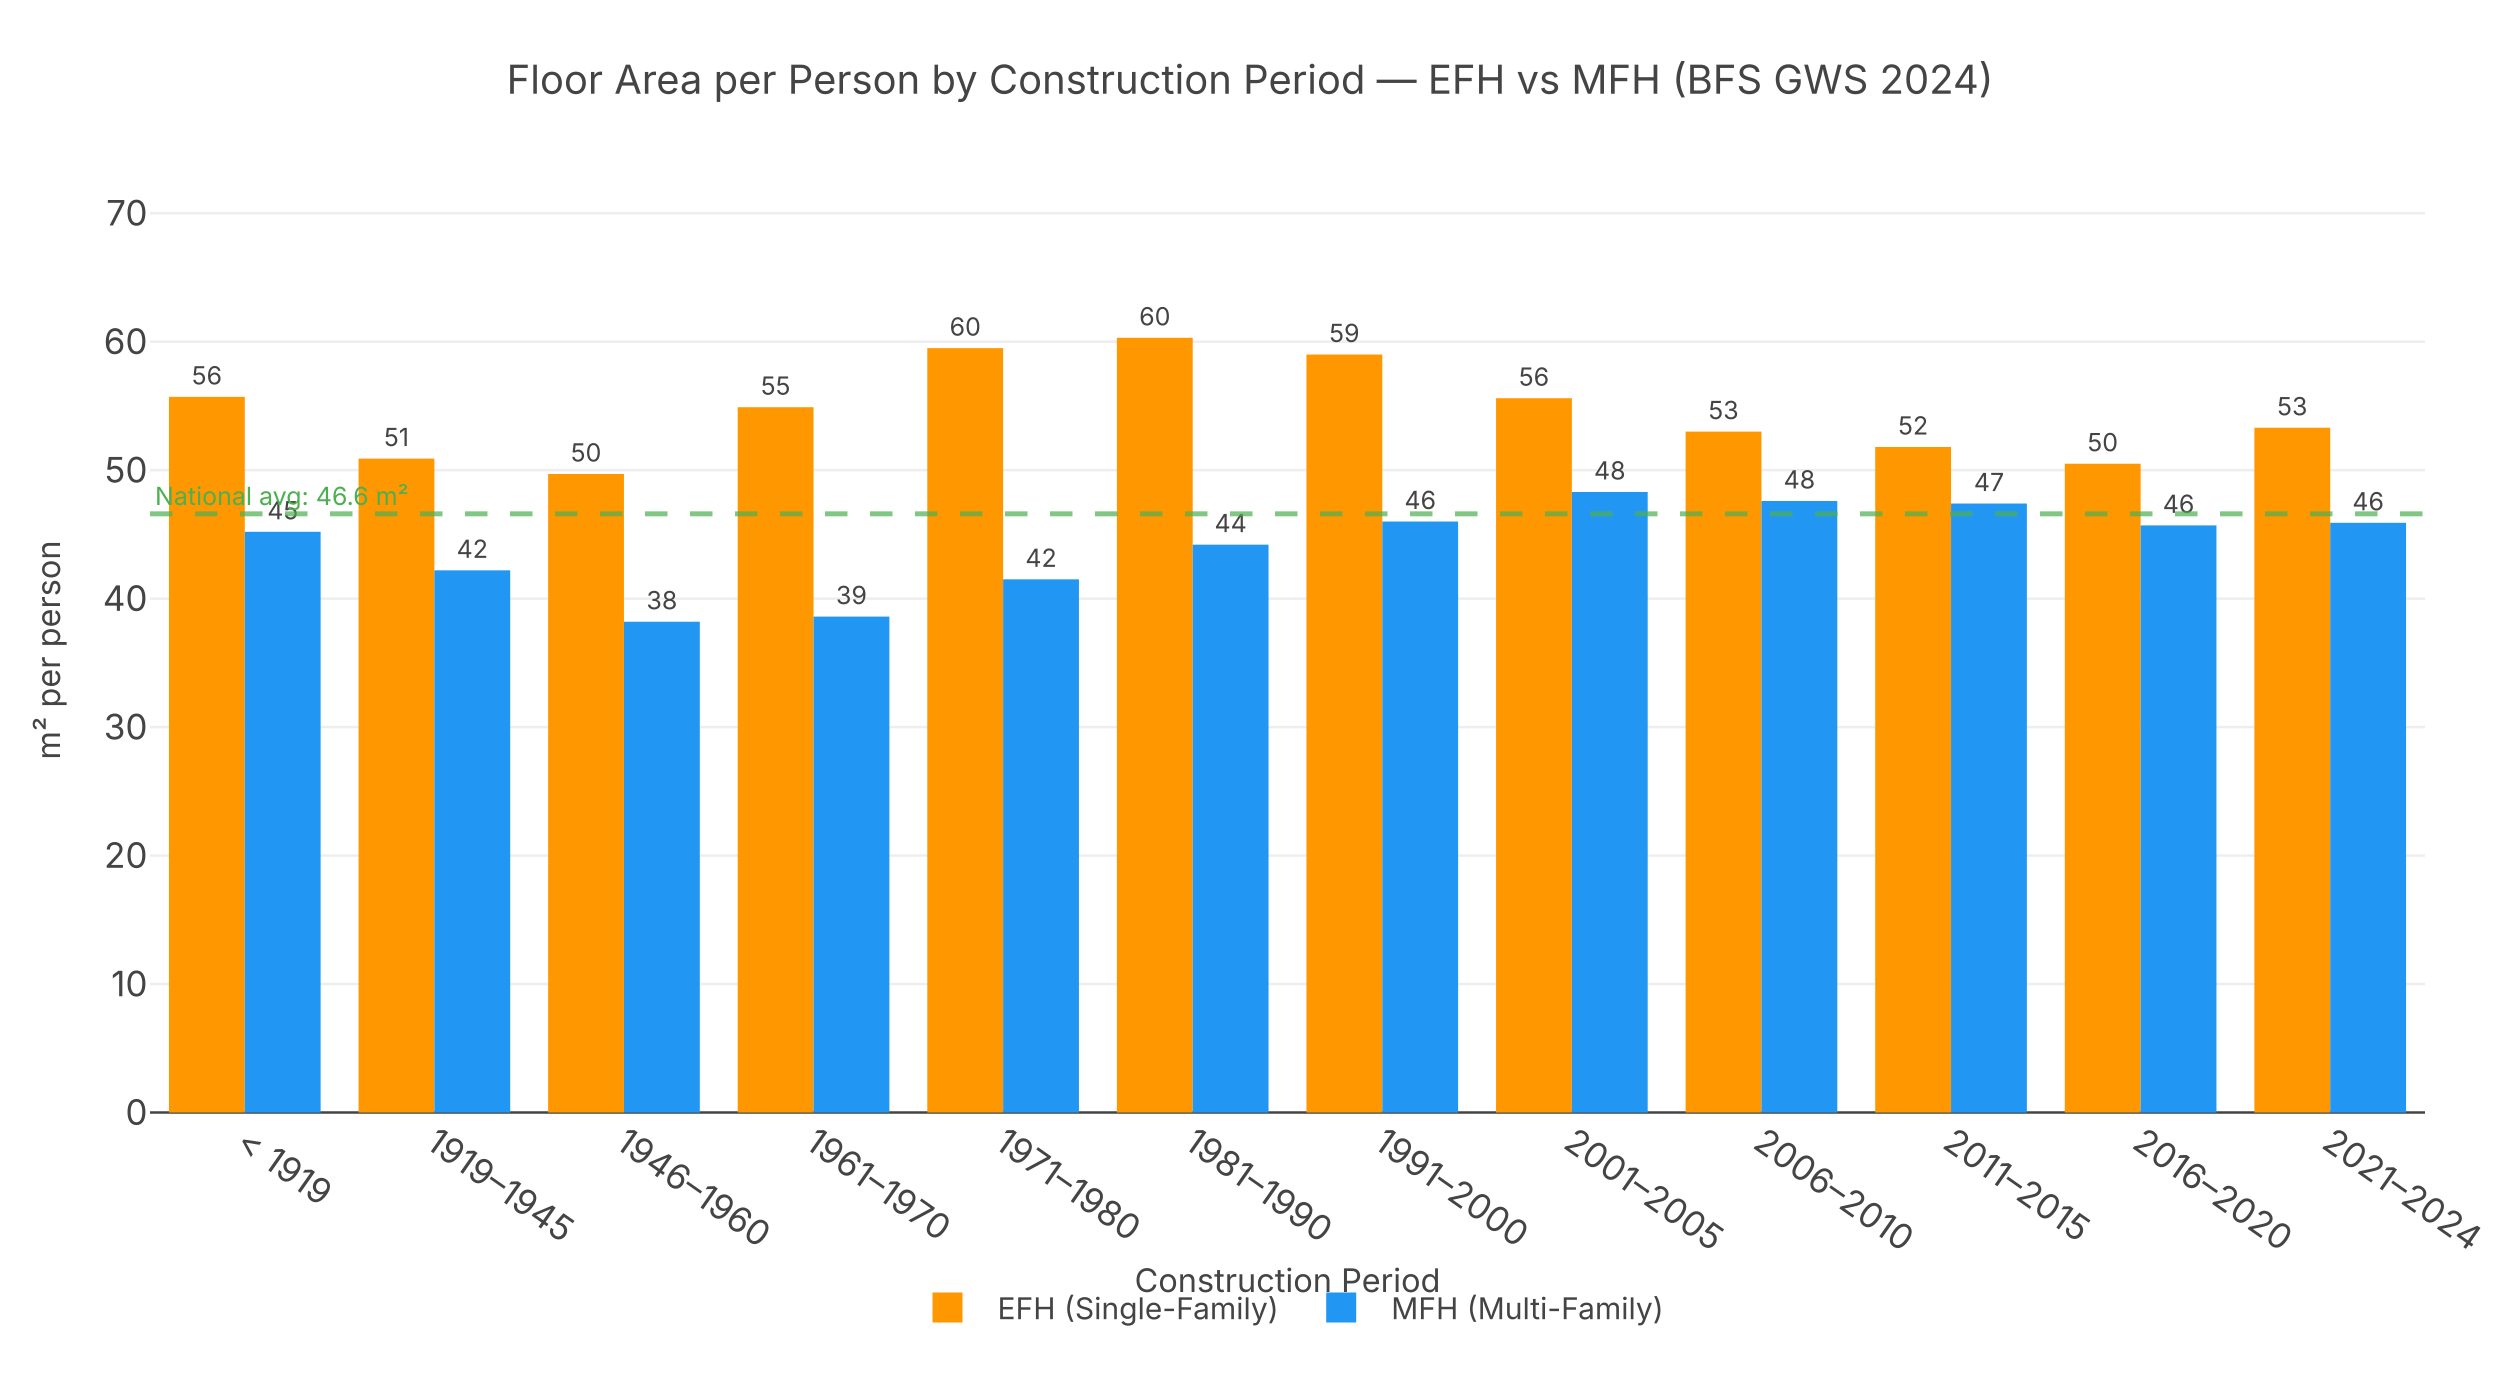
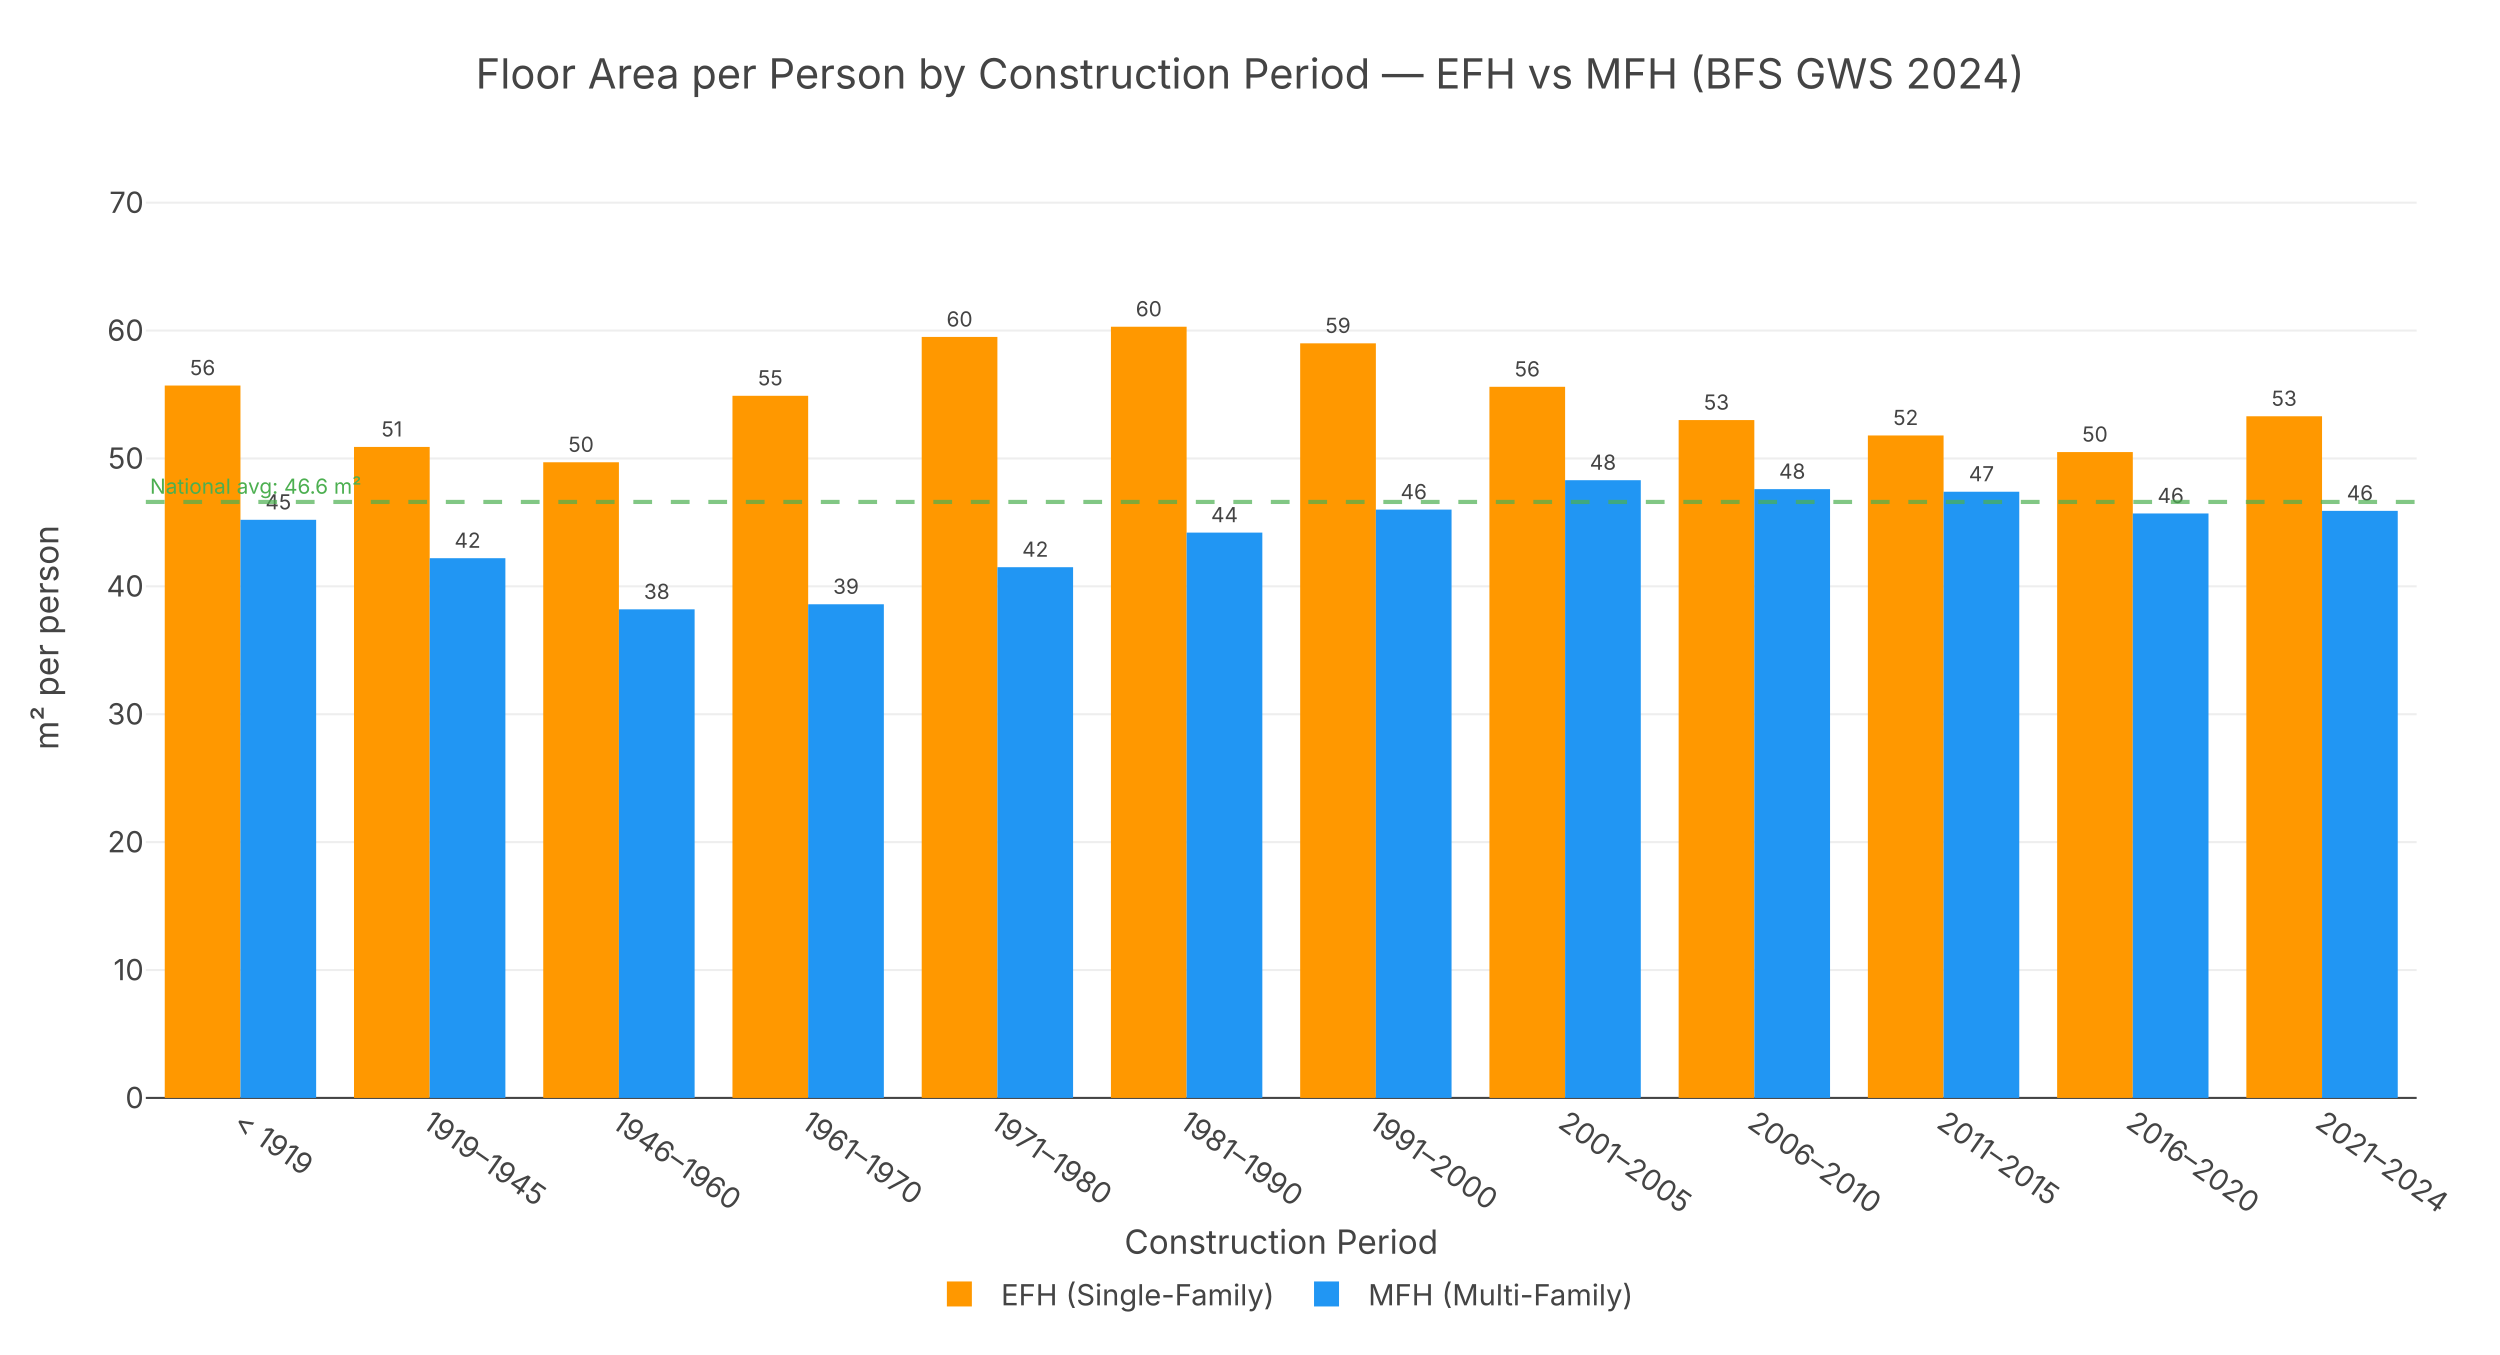
- <svg xmlns="http://www.w3.org/2000/svg" class="main-svg" width="1000" height="550" style="" viewBox="0 0 1000 550">
-   <rect x="0" y="0" width="1000" height="550" style="fill: rgb(255, 255, 255); fill-opacity: 1;" />
-   <defs id="defs-41b22a">
+ <svg xmlns="http://www.w3.org/2000/svg" class="main-svg" width="1200" height="650" style="" viewBox="0 0 1200 650">
+   <rect x="0" y="0" width="1200" height="650" style="fill: rgb(255, 255, 255); fill-opacity: 1;" />
+   <defs id="defs-b9a126">
    <g class="clips">
-       <clipPath id="clip41b22axyplot" class="plotclip">
-         <rect width="910" height="370" />
+       <clipPath id="clipb9a126xyplot" class="plotclip">
+         <rect width="1090" height="442" />
      </clipPath>
-       <clipPath class="axesclip" id="clip41b22ax">
-         <rect x="60" y="0" width="910" height="550" />
+       <clipPath class="axesclip" id="clipb9a126x">
+         <rect x="70" y="0" width="1090" height="650" />
      </clipPath>
-       <clipPath class="axesclip" id="clip41b22ay">
-         <rect x="0" y="75" width="1000" height="370" />
+       <clipPath class="axesclip" id="clipb9a126y">
+         <rect x="0" y="85" width="1200" height="442" />
      </clipPath>
-       <clipPath class="axesclip" id="clip41b22axy">
-         <rect x="60" y="75" width="910" height="370" />
+       <clipPath class="axesclip" id="clipb9a126xy">
+         <rect x="70" y="85" width="1090" height="442" />
      </clipPath>
    </g>
    <g class="gradients" />
    <g class="patterns" />
  </defs>
  <g class="bglayer" />
  <g class="layer-below">
    <g class="imagelayer" />
    <g class="shapelayer" />
  </g>
  <g class="cartesianlayer">
    <g class="subplot xy">
      <g class="layer-subplot">
        <g class="shapelayer" />
        <g class="imagelayer" />
      </g>
      <g class="minor-gridlayer">
        <g class="x" />
        <g class="y" />
      </g>
      <g class="gridlayer">
        <g class="x" />
        <g class="y">
-           <path class="ygrid crisp" transform="translate(0,393.61)" d="M60,0h910" style="stroke: rgb(238, 238, 238); stroke-opacity: 1; stroke-width: 1px;" />
-           <path class="ygrid crisp" transform="translate(0,342.22)" d="M60,0h910" style="stroke: rgb(238, 238, 238); stroke-opacity: 1; stroke-width: 1px;" />
-           <path class="ygrid crisp" transform="translate(0,290.83)" d="M60,0h910" style="stroke: rgb(238, 238, 238); stroke-opacity: 1; stroke-width: 1px;" />
-           <path class="ygrid crisp" transform="translate(0,239.44)" d="M60,0h910" style="stroke: rgb(238, 238, 238); stroke-opacity: 1; stroke-width: 1px;" />
-           <path class="ygrid crisp" transform="translate(0,188.06)" d="M60,0h910" style="stroke: rgb(238, 238, 238); stroke-opacity: 1; stroke-width: 1px;" />
-           <path class="ygrid crisp" transform="translate(0,136.67)" d="M60,0h910" style="stroke: rgb(238, 238, 238); stroke-opacity: 1; stroke-width: 1px;" />
-           <path class="ygrid crisp" transform="translate(0,85.28)" d="M60,0h910" style="stroke: rgb(238, 238, 238); stroke-opacity: 1; stroke-width: 1px;" />
+           <path class="ygrid crisp" transform="translate(0,465.61)" d="M70,0h1090" style="stroke: rgb(238, 238, 238); stroke-opacity: 1; stroke-width: 1px;" />
+           <path class="ygrid crisp" transform="translate(0,404.22)" d="M70,0h1090" style="stroke: rgb(238, 238, 238); stroke-opacity: 1; stroke-width: 1px;" />
+           <path class="ygrid crisp" transform="translate(0,342.83)" d="M70,0h1090" style="stroke: rgb(238, 238, 238); stroke-opacity: 1; stroke-width: 1px;" />
+           <path class="ygrid crisp" transform="translate(0,281.44)" d="M70,0h1090" style="stroke: rgb(238, 238, 238); stroke-opacity: 1; stroke-width: 1px;" />
+           <path class="ygrid crisp" transform="translate(0,220.06)" d="M70,0h1090" style="stroke: rgb(238, 238, 238); stroke-opacity: 1; stroke-width: 1px;" />
+           <path class="ygrid crisp" transform="translate(0,158.67)" d="M70,0h1090" style="stroke: rgb(238, 238, 238); stroke-opacity: 1; stroke-width: 1px;" />
+           <path class="ygrid crisp" transform="translate(0,97.28)" d="M70,0h1090" style="stroke: rgb(238, 238, 238); stroke-opacity: 1; stroke-width: 1px;" />
        </g>
      </g>
      <g class="zerolinelayer">
-         <path class="yzl zl crisp" transform="translate(0,445)" d="M60,0h910" style="stroke: rgb(68, 68, 68); stroke-opacity: 1; stroke-width: 1px;" />
+         <path class="yzl zl crisp" transform="translate(0,527)" d="M70,0h1090" style="stroke: rgb(68, 68, 68); stroke-opacity: 1; stroke-width: 1px;" />
      </g>
      <g class="layer-between">
        <g class="shapelayer" />
        <g class="imagelayer" />
      </g>
      <path class="xlines-below" />
      <path class="ylines-below" />
      <g class="overlines-below" />
      <g class="xaxislayer-below" />
      <g class="yaxislayer-below" />
      <g class="overaxes-below" />
      <g class="overplot">
-         <g class="xy" transform="translate(60,75)" clip-path="url(#clip41b22axyplot)">
+         <g class="xy" transform="translate(70,85)" clip-path="url(#clipb9a126xyplot)">
          <g class="barlayer mlayer">
            <g class="trace bars" style="opacity: 1;">
              <g class="points">
                <g class="point">
-                   <path d="M7.58,370V83.76H37.92V370Z" style="vector-effect: none; opacity: 1; stroke-width: 0px; fill: rgb(255, 152, 0); fill-opacity: 1;" />
-                   <text class="bartext bartext-outside" text-anchor="middle" data-notex="1" x="0" y="0" style="font-family: Inter, Helvetica, Arial, sans-serif; font-size: 10px; fill: rgb(68, 68, 68); fill-opacity: 1; white-space: pre;" transform="translate(22.75,78.76)">56</text>
-                 </g>
-                 <g class="point">
-                   <path d="M83.42,370V108.43H113.75V370Z" style="vector-effect: none; opacity: 1; stroke-width: 0px; fill: rgb(255, 152, 0); fill-opacity: 1;" />
-                   <text class="bartext bartext-outside" text-anchor="middle" data-notex="1" x="0" y="0" style="font-family: Inter, Helvetica, Arial, sans-serif; font-size: 10px; fill: rgb(68, 68, 68); fill-opacity: 1; white-space: pre;" transform="translate(98.585,103.43)">51</text>
-                 </g>
-                 <g class="point">
-                   <path d="M159.25,370V114.6H189.58V370Z" style="vector-effect: none; opacity: 1; stroke-width: 0px; fill: rgb(255, 152, 0); fill-opacity: 1;" />
-                   <text class="bartext bartext-outside" text-anchor="middle" data-notex="1" x="0" y="0" style="font-family: Inter, Helvetica, Arial, sans-serif; font-size: 10px; fill: rgb(68, 68, 68); fill-opacity: 1; white-space: pre;" transform="translate(174.415,109.6)">50</text>
-                 </g>
-                 <g class="point">
-                   <path d="M235.08,370V87.88H265.42V370Z" style="vector-effect: none; opacity: 1; stroke-width: 0px; fill: rgb(255, 152, 0); fill-opacity: 1;" />
-                   <text class="bartext bartext-outside" text-anchor="middle" data-notex="1" x="0" y="0" style="font-family: Inter, Helvetica, Arial, sans-serif; font-size: 10px; fill: rgb(68, 68, 68); fill-opacity: 1; white-space: pre;" transform="translate(250.25,82.88)">55</text>
-                 </g>
-                 <g class="point">
-                   <path d="M310.92,370V64.24H341.25V370Z" style="vector-effect: none; opacity: 1; stroke-width: 0px; fill: rgb(255, 152, 0); fill-opacity: 1;" />
-                   <text class="bartext bartext-outside" text-anchor="middle" data-notex="1" x="0" y="0" style="font-family: Inter, Helvetica, Arial, sans-serif; font-size: 10px; fill: rgb(68, 68, 68); fill-opacity: 1; white-space: pre;" transform="translate(326.085,59.24)">60</text>
-                 </g>
-                 <g class="point">
-                   <path d="M386.75,370V60.13H417.08V370Z" style="vector-effect: none; opacity: 1; stroke-width: 0px; fill: rgb(255, 152, 0); fill-opacity: 1;" />
-                   <text class="bartext bartext-outside" text-anchor="middle" data-notex="1" x="0" y="0" style="font-family: Inter, Helvetica, Arial, sans-serif; font-size: 10px; fill: rgb(68, 68, 68); fill-opacity: 1; white-space: pre;" transform="translate(401.915,55.13)">60</text>
-                 </g>
-                 <g class="point">
-                   <path d="M462.58,370V66.81H492.92V370Z" style="vector-effect: none; opacity: 1; stroke-width: 0px; fill: rgb(255, 152, 0); fill-opacity: 1;" />
-                   <text class="bartext bartext-outside" text-anchor="middle" data-notex="1" x="0" y="0" style="font-family: Inter, Helvetica, Arial, sans-serif; font-size: 10px; fill: rgb(68, 68, 68); fill-opacity: 1; white-space: pre;" transform="translate(477.75,61.81)">59</text>
-                 </g>
-                 <g class="point">
-                   <path d="M538.42,370V84.28H568.75V370Z" style="vector-effect: none; opacity: 1; stroke-width: 0px; fill: rgb(255, 152, 0); fill-opacity: 1;" />
-                   <text class="bartext bartext-outside" text-anchor="middle" data-notex="1" x="0" y="0" style="font-family: Inter, Helvetica, Arial, sans-serif; font-size: 10px; fill: rgb(68, 68, 68); fill-opacity: 1; white-space: pre;" transform="translate(553.585,79.28)">56</text>
-                 </g>
-                 <g class="point">
-                   <path d="M614.25,370V97.64H644.58V370Z" style="vector-effect: none; opacity: 1; stroke-width: 0px; fill: rgb(255, 152, 0); fill-opacity: 1;" />
-                   <text class="bartext bartext-outside" text-anchor="middle" data-notex="1" x="0" y="0" style="font-family: Inter, Helvetica, Arial, sans-serif; font-size: 10px; fill: rgb(68, 68, 68); fill-opacity: 1; white-space: pre;" transform="translate(629.415,92.64)">53</text>
-                 </g>
-                 <g class="point">
-                   <path d="M690.08,370V103.81H720.42V370Z" style="vector-effect: none; opacity: 1; stroke-width: 0px; fill: rgb(255, 152, 0); fill-opacity: 1;" />
-                   <text class="bartext bartext-outside" text-anchor="middle" data-notex="1" x="0" y="0" style="font-family: Inter, Helvetica, Arial, sans-serif; font-size: 10px; fill: rgb(68, 68, 68); fill-opacity: 1; white-space: pre;" transform="translate(705.25,98.81)">52</text>
-                 </g>
-                 <g class="point">
-                   <path d="M765.92,370V110.49H796.25V370Z" style="vector-effect: none; opacity: 1; stroke-width: 0px; fill: rgb(255, 152, 0); fill-opacity: 1;" />
-                   <text class="bartext bartext-outside" text-anchor="middle" data-notex="1" x="0" y="0" style="font-family: Inter, Helvetica, Arial, sans-serif; font-size: 10px; fill: rgb(68, 68, 68); fill-opacity: 1; white-space: pre;" transform="translate(781.085,105.49)">50</text>
-                 </g>
-                 <g class="point">
-                   <path d="M841.75,370V96.1H872.08V370Z" style="vector-effect: none; opacity: 1; stroke-width: 0px; fill: rgb(255, 152, 0); fill-opacity: 1;" />
-                   <text class="bartext bartext-outside" text-anchor="middle" data-notex="1" x="0" y="0" style="font-family: Inter, Helvetica, Arial, sans-serif; font-size: 10px; fill: rgb(68, 68, 68); fill-opacity: 1; white-space: pre;" transform="translate(856.915,91.1)">53</text>
+                   <path d="M9.08,442V100.06H45.42V442Z" style="vector-effect: none; opacity: 1; stroke-width: 0px; fill: rgb(255, 152, 0); fill-opacity: 1;" />
+                   <text class="bartext bartext-outside" text-anchor="middle" data-notex="1" x="0" y="0" style="font-family: Inter, Helvetica, Arial, sans-serif; font-size: 10px; fill: rgb(68, 68, 68); fill-opacity: 1; white-space: pre;" transform="translate(27.25,95.06)">56</text>
+                 </g>
+                 <g class="point">
+                   <path d="M99.92,442V129.53H136.25V442Z" style="vector-effect: none; opacity: 1; stroke-width: 0px; fill: rgb(255, 152, 0); fill-opacity: 1;" />
+                   <text class="bartext bartext-outside" text-anchor="middle" data-notex="1" x="0" y="0" style="font-family: Inter, Helvetica, Arial, sans-serif; font-size: 10px; fill: rgb(68, 68, 68); fill-opacity: 1; white-space: pre;" transform="translate(118.085,124.53)">51</text>
+                 </g>
+                 <g class="point">
+                   <path d="M190.75,442V136.9H227.08V442Z" style="vector-effect: none; opacity: 1; stroke-width: 0px; fill: rgb(255, 152, 0); fill-opacity: 1;" />
+                   <text class="bartext bartext-outside" text-anchor="middle" data-notex="1" x="0" y="0" style="font-family: Inter, Helvetica, Arial, sans-serif; font-size: 10px; fill: rgb(68, 68, 68); fill-opacity: 1; white-space: pre;" transform="translate(208.915,131.9)">50</text>
+                 </g>
+                 <g class="point">
+                   <path d="M281.58,442V104.97H317.92V442Z" style="vector-effect: none; opacity: 1; stroke-width: 0px; fill: rgb(255, 152, 0); fill-opacity: 1;" />
+                   <text class="bartext bartext-outside" text-anchor="middle" data-notex="1" x="0" y="0" style="font-family: Inter, Helvetica, Arial, sans-serif; font-size: 10px; fill: rgb(68, 68, 68); fill-opacity: 1; white-space: pre;" transform="translate(299.75,99.97)">55</text>
+                 </g>
+                 <g class="point">
+                   <path d="M372.42,442V76.74H408.75V442Z" style="vector-effect: none; opacity: 1; stroke-width: 0px; fill: rgb(255, 152, 0); fill-opacity: 1;" />
+                   <text class="bartext bartext-outside" text-anchor="middle" data-notex="1" x="0" y="0" style="font-family: Inter, Helvetica, Arial, sans-serif; font-size: 10px; fill: rgb(68, 68, 68); fill-opacity: 1; white-space: pre;" transform="translate(390.585,71.74)">60</text>
+                 </g>
+                 <g class="point">
+                   <path d="M463.25,442V71.82H499.58V442Z" style="vector-effect: none; opacity: 1; stroke-width: 0px; fill: rgb(255, 152, 0); fill-opacity: 1;" />
+                   <text class="bartext bartext-outside" text-anchor="middle" data-notex="1" x="0" y="0" style="font-family: Inter, Helvetica, Arial, sans-serif; font-size: 10px; fill: rgb(68, 68, 68); fill-opacity: 1; white-space: pre;" transform="translate(481.415,66.82)">60</text>
+                 </g>
+                 <g class="point">
+                   <path d="M554.08,442V79.81H590.42V442Z" style="vector-effect: none; opacity: 1; stroke-width: 0px; fill: rgb(255, 152, 0); fill-opacity: 1;" />
+                   <text class="bartext bartext-outside" text-anchor="middle" data-notex="1" x="0" y="0" style="font-family: Inter, Helvetica, Arial, sans-serif; font-size: 10px; fill: rgb(68, 68, 68); fill-opacity: 1; white-space: pre;" transform="translate(572.25,74.81)">59</text>
+                 </g>
+                 <g class="point">
+                   <path d="M644.92,442V100.68H681.25V442Z" style="vector-effect: none; opacity: 1; stroke-width: 0px; fill: rgb(255, 152, 0); fill-opacity: 1;" />
+                   <text class="bartext bartext-outside" text-anchor="middle" data-notex="1" x="0" y="0" style="font-family: Inter, Helvetica, Arial, sans-serif; font-size: 10px; fill: rgb(68, 68, 68); fill-opacity: 1; white-space: pre;" transform="translate(663.085,95.68)">56</text>
+                 </g>
+                 <g class="point">
+                   <path d="M735.75,442V116.64H772.08V442Z" style="vector-effect: none; opacity: 1; stroke-width: 0px; fill: rgb(255, 152, 0); fill-opacity: 1;" />
+                   <text class="bartext bartext-outside" text-anchor="middle" data-notex="1" x="0" y="0" style="font-family: Inter, Helvetica, Arial, sans-serif; font-size: 10px; fill: rgb(68, 68, 68); fill-opacity: 1; white-space: pre;" transform="translate(753.915,111.64)">53</text>
+                 </g>
+                 <g class="point">
+                   <path d="M826.58,442V124.01H862.92V442Z" style="vector-effect: none; opacity: 1; stroke-width: 0px; fill: rgb(255, 152, 0); fill-opacity: 1;" />
+                   <text class="bartext bartext-outside" text-anchor="middle" data-notex="1" x="0" y="0" style="font-family: Inter, Helvetica, Arial, sans-serif; font-size: 10px; fill: rgb(68, 68, 68); fill-opacity: 1; white-space: pre;" transform="translate(844.75,119.01)">52</text>
+                 </g>
+                 <g class="point">
+                   <path d="M917.42,442V131.99H953.75V442Z" style="vector-effect: none; opacity: 1; stroke-width: 0px; fill: rgb(255, 152, 0); fill-opacity: 1;" />
+                   <text class="bartext bartext-outside" text-anchor="middle" data-notex="1" x="0" y="0" style="font-family: Inter, Helvetica, Arial, sans-serif; font-size: 10px; fill: rgb(68, 68, 68); fill-opacity: 1; white-space: pre;" transform="translate(935.585,126.99)">50</text>
+                 </g>
+                 <g class="point">
+                   <path d="M1008.25,442V114.8H1044.58V442Z" style="vector-effect: none; opacity: 1; stroke-width: 0px; fill: rgb(255, 152, 0); fill-opacity: 1;" />
+                   <text class="bartext bartext-outside" text-anchor="middle" data-notex="1" x="0" y="0" style="font-family: Inter, Helvetica, Arial, sans-serif; font-size: 10px; fill: rgb(68, 68, 68); fill-opacity: 1; white-space: pre;" transform="translate(1026.415,109.8)">53</text>
                </g>
              </g>
            </g>
            <g class="trace bars" style="opacity: 1;">
              <g class="points">
                <g class="point">
-                   <path d="M37.92,370V137.72H68.25V370Z" style="vector-effect: none; opacity: 1; stroke-width: 0px; fill: rgb(33, 150, 243); fill-opacity: 1;" />
-                   <text class="bartext bartext-outside" text-anchor="middle" data-notex="1" x="0" y="0" style="font-family: Inter, Helvetica, Arial, sans-serif; font-size: 10px; fill: rgb(68, 68, 68); fill-opacity: 1; white-space: pre;" transform="translate(53.085,132.72)">45</text>
-                 </g>
-                 <g class="point">
-                   <path d="M113.75,370V153.14H144.08V370Z" style="vector-effect: none; opacity: 1; stroke-width: 0px; fill: rgb(33, 150, 243); fill-opacity: 1;" />
-                   <text class="bartext bartext-outside" text-anchor="middle" data-notex="1" x="0" y="0" style="font-family: Inter, Helvetica, Arial, sans-serif; font-size: 10px; fill: rgb(68, 68, 68); fill-opacity: 1; white-space: pre;" transform="translate(128.915,148.14)">42</text>
-                 </g>
-                 <g class="point">
-                   <path d="M189.58,370V173.69H219.92V370Z" style="vector-effect: none; opacity: 1; stroke-width: 0px; fill: rgb(33, 150, 243); fill-opacity: 1;" />
-                   <text class="bartext bartext-outside" text-anchor="middle" data-notex="1" x="0" y="0" style="font-family: Inter, Helvetica, Arial, sans-serif; font-size: 10px; fill: rgb(68, 68, 68); fill-opacity: 1; white-space: pre;" transform="translate(204.75,168.69)">38</text>
-                 </g>
-                 <g class="point">
-                   <path d="M265.42,370V171.64H295.75V370Z" style="vector-effect: none; opacity: 1; stroke-width: 0px; fill: rgb(33, 150, 243); fill-opacity: 1;" />
-                   <text class="bartext bartext-outside" text-anchor="middle" data-notex="1" x="0" y="0" style="font-family: Inter, Helvetica, Arial, sans-serif; font-size: 10px; fill: rgb(68, 68, 68); fill-opacity: 1; white-space: pre;" transform="translate(280.585,166.64)">39</text>
-                 </g>
-                 <g class="point">
-                   <path d="M341.25,370V156.74H371.58V370Z" style="vector-effect: none; opacity: 1; stroke-width: 0px; fill: rgb(33, 150, 243); fill-opacity: 1;" />
-                   <text class="bartext bartext-outside" text-anchor="middle" data-notex="1" x="0" y="0" style="font-family: Inter, Helvetica, Arial, sans-serif; font-size: 10px; fill: rgb(68, 68, 68); fill-opacity: 1; white-space: pre;" transform="translate(356.415,151.74)">42</text>
-                 </g>
-                 <g class="point">
-                   <path d="M417.08,370V142.86H447.42V370Z" style="vector-effect: none; opacity: 1; stroke-width: 0px; fill: rgb(33, 150, 243); fill-opacity: 1;" />
-                   <text class="bartext bartext-outside" text-anchor="middle" data-notex="1" x="0" y="0" style="font-family: Inter, Helvetica, Arial, sans-serif; font-size: 10px; fill: rgb(68, 68, 68); fill-opacity: 1; white-space: pre;" transform="translate(432.25,137.86)">44</text>
-                 </g>
-                 <g class="point">
-                   <path d="M492.92,370V133.61H523.25V370Z" style="vector-effect: none; opacity: 1; stroke-width: 0px; fill: rgb(33, 150, 243); fill-opacity: 1;" />
-                   <text class="bartext bartext-outside" text-anchor="middle" data-notex="1" x="0" y="0" style="font-family: Inter, Helvetica, Arial, sans-serif; font-size: 10px; fill: rgb(68, 68, 68); fill-opacity: 1; white-space: pre;" transform="translate(508.085,128.61)">46</text>
-                 </g>
-                 <g class="point">
-                   <path d="M568.75,370V121.79H599.08V370Z" style="vector-effect: none; opacity: 1; stroke-width: 0px; fill: rgb(33, 150, 243); fill-opacity: 1;" />
-                   <text class="bartext bartext-outside" text-anchor="middle" data-notex="1" x="0" y="0" style="font-family: Inter, Helvetica, Arial, sans-serif; font-size: 10px; fill: rgb(68, 68, 68); fill-opacity: 1; white-space: pre;" transform="translate(583.915,116.79)">48</text>
-                 </g>
-                 <g class="point">
-                   <path d="M644.58,370V125.39H674.92V370Z" style="vector-effect: none; opacity: 1; stroke-width: 0px; fill: rgb(33, 150, 243); fill-opacity: 1;" />
-                   <text class="bartext bartext-outside" text-anchor="middle" data-notex="1" x="0" y="0" style="font-family: Inter, Helvetica, Arial, sans-serif; font-size: 10px; fill: rgb(68, 68, 68); fill-opacity: 1; white-space: pre;" transform="translate(659.75,120.39)">48</text>
-                 </g>
-                 <g class="point">
-                   <path d="M720.42,370V126.42H750.75V370Z" style="vector-effect: none; opacity: 1; stroke-width: 0px; fill: rgb(33, 150, 243); fill-opacity: 1;" />
-                   <text class="bartext bartext-outside" text-anchor="middle" data-notex="1" x="0" y="0" style="font-family: Inter, Helvetica, Arial, sans-serif; font-size: 10px; fill: rgb(68, 68, 68); fill-opacity: 1; white-space: pre;" transform="translate(735.585,121.42)">47</text>
-                 </g>
-                 <g class="point">
-                   <path d="M796.25,370V135.15H826.58V370Z" style="vector-effect: none; opacity: 1; stroke-width: 0px; fill: rgb(33, 150, 243); fill-opacity: 1;" />
-                   <text class="bartext bartext-outside" text-anchor="middle" data-notex="1" x="0" y="0" style="font-family: Inter, Helvetica, Arial, sans-serif; font-size: 10px; fill: rgb(68, 68, 68); fill-opacity: 1; white-space: pre;" transform="translate(811.415,130.15)">46</text>
-                 </g>
-                 <g class="point">
-                   <path d="M872.08,370V134.13H902.42V370Z" style="vector-effect: none; opacity: 1; stroke-width: 0px; fill: rgb(33, 150, 243); fill-opacity: 1;" />
-                   <text class="bartext bartext-outside" text-anchor="middle" data-notex="1" x="0" y="0" style="font-family: Inter, Helvetica, Arial, sans-serif; font-size: 10px; fill: rgb(68, 68, 68); fill-opacity: 1; white-space: pre;" transform="translate(887.25,129.13)">46</text>
+                   <path d="M45.42,442V164.52H81.75V442Z" style="vector-effect: none; opacity: 1; stroke-width: 0px; fill: rgb(33, 150, 243); fill-opacity: 1;" />
+                   <text class="bartext bartext-outside" text-anchor="middle" data-notex="1" x="0" y="0" style="font-family: Inter, Helvetica, Arial, sans-serif; font-size: 10px; fill: rgb(68, 68, 68); fill-opacity: 1; white-space: pre;" transform="translate(63.585,159.52)">45</text>
+                 </g>
+                 <g class="point">
+                   <path d="M136.25,442V182.94H172.58V442Z" style="vector-effect: none; opacity: 1; stroke-width: 0px; fill: rgb(33, 150, 243); fill-opacity: 1;" />
+                   <text class="bartext bartext-outside" text-anchor="middle" data-notex="1" x="0" y="0" style="font-family: Inter, Helvetica, Arial, sans-serif; font-size: 10px; fill: rgb(68, 68, 68); fill-opacity: 1; white-space: pre;" transform="translate(154.415,177.94)">42</text>
+                 </g>
+                 <g class="point">
+                   <path d="M227.08,442V207.49H263.42V442Z" style="vector-effect: none; opacity: 1; stroke-width: 0px; fill: rgb(33, 150, 243); fill-opacity: 1;" />
+                   <text class="bartext bartext-outside" text-anchor="middle" data-notex="1" x="0" y="0" style="font-family: Inter, Helvetica, Arial, sans-serif; font-size: 10px; fill: rgb(68, 68, 68); fill-opacity: 1; white-space: pre;" transform="translate(245.25,202.49)">38</text>
+                 </g>
+                 <g class="point">
+                   <path d="M317.92,442V205.04H354.25V442Z" style="vector-effect: none; opacity: 1; stroke-width: 0px; fill: rgb(33, 150, 243); fill-opacity: 1;" />
+                   <text class="bartext bartext-outside" text-anchor="middle" data-notex="1" x="0" y="0" style="font-family: Inter, Helvetica, Arial, sans-serif; font-size: 10px; fill: rgb(68, 68, 68); fill-opacity: 1; white-space: pre;" transform="translate(336.085,200.04)">39</text>
+                 </g>
+                 <g class="point">
+                   <path d="M408.75,442V187.24H445.08V442Z" style="vector-effect: none; opacity: 1; stroke-width: 0px; fill: rgb(33, 150, 243); fill-opacity: 1;" />
+                   <text class="bartext bartext-outside" text-anchor="middle" data-notex="1" x="0" y="0" style="font-family: Inter, Helvetica, Arial, sans-serif; font-size: 10px; fill: rgb(68, 68, 68); fill-opacity: 1; white-space: pre;" transform="translate(426.915,182.24)">42</text>
+                 </g>
+                 <g class="point">
+                   <path d="M499.58,442V170.66H535.92V442Z" style="vector-effect: none; opacity: 1; stroke-width: 0px; fill: rgb(33, 150, 243); fill-opacity: 1;" />
+                   <text class="bartext bartext-outside" text-anchor="middle" data-notex="1" x="0" y="0" style="font-family: Inter, Helvetica, Arial, sans-serif; font-size: 10px; fill: rgb(68, 68, 68); fill-opacity: 1; white-space: pre;" transform="translate(517.75,165.66)">44</text>
+                 </g>
+                 <g class="point">
+                   <path d="M590.42,442V159.61H626.75V442Z" style="vector-effect: none; opacity: 1; stroke-width: 0px; fill: rgb(33, 150, 243); fill-opacity: 1;" />
+                   <text class="bartext bartext-outside" text-anchor="middle" data-notex="1" x="0" y="0" style="font-family: Inter, Helvetica, Arial, sans-serif; font-size: 10px; fill: rgb(68, 68, 68); fill-opacity: 1; white-space: pre;" transform="translate(608.585,154.61)">46</text>
+                 </g>
+                 <g class="point">
+                   <path d="M681.25,442V145.49H717.58V442Z" style="vector-effect: none; opacity: 1; stroke-width: 0px; fill: rgb(33, 150, 243); fill-opacity: 1;" />
+                   <text class="bartext bartext-outside" text-anchor="middle" data-notex="1" x="0" y="0" style="font-family: Inter, Helvetica, Arial, sans-serif; font-size: 10px; fill: rgb(68, 68, 68); fill-opacity: 1; white-space: pre;" transform="translate(699.415,140.49)">48</text>
+                 </g>
+                 <g class="point">
+                   <path d="M772.08,442V149.79H808.42V442Z" style="vector-effect: none; opacity: 1; stroke-width: 0px; fill: rgb(33, 150, 243); fill-opacity: 1;" />
+                   <text class="bartext bartext-outside" text-anchor="middle" data-notex="1" x="0" y="0" style="font-family: Inter, Helvetica, Arial, sans-serif; font-size: 10px; fill: rgb(68, 68, 68); fill-opacity: 1; white-space: pre;" transform="translate(790.25,144.79)">48</text>
+                 </g>
+                 <g class="point">
+                   <path d="M862.92,442V151.02H899.25V442Z" style="vector-effect: none; opacity: 1; stroke-width: 0px; fill: rgb(33, 150, 243); fill-opacity: 1;" />
+                   <text class="bartext bartext-outside" text-anchor="middle" data-notex="1" x="0" y="0" style="font-family: Inter, Helvetica, Arial, sans-serif; font-size: 10px; fill: rgb(68, 68, 68); fill-opacity: 1; white-space: pre;" transform="translate(881.085,146.02)">47</text>
+                 </g>
+                 <g class="point">
+                   <path d="M953.75,442V161.45H990.08V442Z" style="vector-effect: none; opacity: 1; stroke-width: 0px; fill: rgb(33, 150, 243); fill-opacity: 1;" />
+                   <text class="bartext bartext-outside" text-anchor="middle" data-notex="1" x="0" y="0" style="font-family: Inter, Helvetica, Arial, sans-serif; font-size: 10px; fill: rgb(68, 68, 68); fill-opacity: 1; white-space: pre;" transform="translate(971.915,156.45)">46</text>
+                 </g>
+                 <g class="point">
+                   <path d="M1044.58,442V160.22H1080.92V442Z" style="vector-effect: none; opacity: 1; stroke-width: 0px; fill: rgb(33, 150, 243); fill-opacity: 1;" />
+                   <text class="bartext bartext-outside" text-anchor="middle" data-notex="1" x="0" y="0" style="font-family: Inter, Helvetica, Arial, sans-serif; font-size: 10px; fill: rgb(68, 68, 68); fill-opacity: 1; white-space: pre;" transform="translate(1062.75,155.22)">46</text>
                </g>
              </g>
            </g>
          </g>
        </g>
      </g>
      <g class="zerolinelayer-above" />
      <path class="xlines-above crisp" d="M0,0" style="fill: none;" />
      <path class="ylines-above crisp" d="M0,0" style="fill: none;" />
      <g class="overlines-above" />
      <g class="xaxislayer-above">
        <g class="xtick">
-           <text text-anchor="start" x="0" y="460" transform="translate(97.92,0) rotate(35,0,453)" style="font-family: Inter, Helvetica, Arial, sans-serif; font-size: 14px; fill: rgb(68, 68, 68); fill-opacity: 1; white-space: pre;">&lt; 1919</text>
-         </g>
-         <g class="xtick">
-           <text text-anchor="start" x="0" y="460" transform="translate(173.75,0) rotate(35,0,453)" style="font-family: Inter, Helvetica, Arial, sans-serif; font-size: 14px; fill: rgb(68, 68, 68); fill-opacity: 1; white-space: pre;">1919–1945</text>
-         </g>
-         <g class="xtick">
-           <text text-anchor="start" x="0" y="460" transform="translate(249.58,0) rotate(35,0,453)" style="font-family: Inter, Helvetica, Arial, sans-serif; font-size: 14px; fill: rgb(68, 68, 68); fill-opacity: 1; white-space: pre;">1946–1960</text>
-         </g>
-         <g class="xtick">
-           <text text-anchor="start" x="0" y="460" transform="translate(325.42,0) rotate(35,0,453)" style="font-family: Inter, Helvetica, Arial, sans-serif; font-size: 14px; fill: rgb(68, 68, 68); fill-opacity: 1; white-space: pre;">1961–1970</text>
-         </g>
-         <g class="xtick">
-           <text text-anchor="start" x="0" y="460" transform="translate(401.25,0) rotate(35,0,453)" style="font-family: Inter, Helvetica, Arial, sans-serif; font-size: 14px; fill: rgb(68, 68, 68); fill-opacity: 1; white-space: pre;">1971–1980</text>
-         </g>
-         <g class="xtick">
-           <text text-anchor="start" x="0" y="460" transform="translate(477.08,0) rotate(35,0,453)" style="font-family: Inter, Helvetica, Arial, sans-serif; font-size: 14px; fill: rgb(68, 68, 68); fill-opacity: 1; white-space: pre;">1981–1990</text>
-         </g>
-         <g class="xtick">
-           <text text-anchor="start" x="0" y="460" transform="translate(552.92,0) rotate(35,0,453)" style="font-family: Inter, Helvetica, Arial, sans-serif; font-size: 14px; fill: rgb(68, 68, 68); fill-opacity: 1; white-space: pre;">1991–2000</text>
-         </g>
-         <g class="xtick">
-           <text text-anchor="start" x="0" y="460" transform="translate(628.75,0) rotate(35,0,453)" style="font-family: Inter, Helvetica, Arial, sans-serif; font-size: 14px; fill: rgb(68, 68, 68); fill-opacity: 1; white-space: pre;">2001–2005</text>
-         </g>
-         <g class="xtick">
-           <text text-anchor="start" x="0" y="460" transform="translate(704.58,0) rotate(35,0,453)" style="font-family: Inter, Helvetica, Arial, sans-serif; font-size: 14px; fill: rgb(68, 68, 68); fill-opacity: 1; white-space: pre;">2006–2010</text>
-         </g>
-         <g class="xtick">
-           <text text-anchor="start" x="0" y="460" transform="translate(780.42,0) rotate(35,0,453)" style="font-family: Inter, Helvetica, Arial, sans-serif; font-size: 14px; fill: rgb(68, 68, 68); fill-opacity: 1; white-space: pre;">2011–2015</text>
-         </g>
-         <g class="xtick">
-           <text text-anchor="start" x="0" y="460" transform="translate(856.25,0) rotate(35,0,453)" style="font-family: Inter, Helvetica, Arial, sans-serif; font-size: 14px; fill: rgb(68, 68, 68); fill-opacity: 1; white-space: pre;">2016–2020</text>
-         </g>
-         <g class="xtick">
-           <text text-anchor="start" x="0" y="460" transform="translate(932.08,0) rotate(35,0,453)" style="font-family: Inter, Helvetica, Arial, sans-serif; font-size: 14px; fill: rgb(68, 68, 68); fill-opacity: 1; white-space: pre;">2021–2024</text>
+           <text text-anchor="start" x="0" y="542" transform="translate(115.42,0) rotate(35,0,535)" style="font-family: Inter, Helvetica, Arial, sans-serif; font-size: 14px; fill: rgb(68, 68, 68); fill-opacity: 1; white-space: pre;">&lt; 1919</text>
+         </g>
+         <g class="xtick">
+           <text text-anchor="start" x="0" y="542" transform="translate(206.25,0) rotate(35,0,535)" style="font-family: Inter, Helvetica, Arial, sans-serif; font-size: 14px; fill: rgb(68, 68, 68); fill-opacity: 1; white-space: pre;">1919–1945</text>
+         </g>
+         <g class="xtick">
+           <text text-anchor="start" x="0" y="542" transform="translate(297.08,0) rotate(35,0,535)" style="font-family: Inter, Helvetica, Arial, sans-serif; font-size: 14px; fill: rgb(68, 68, 68); fill-opacity: 1; white-space: pre;">1946–1960</text>
+         </g>
+         <g class="xtick">
+           <text text-anchor="start" x="0" y="542" transform="translate(387.92,0) rotate(35,0,535)" style="font-family: Inter, Helvetica, Arial, sans-serif; font-size: 14px; fill: rgb(68, 68, 68); fill-opacity: 1; white-space: pre;">1961–1970</text>
+         </g>
+         <g class="xtick">
+           <text text-anchor="start" x="0" y="542" transform="translate(478.75,0) rotate(35,0,535)" style="font-family: Inter, Helvetica, Arial, sans-serif; font-size: 14px; fill: rgb(68, 68, 68); fill-opacity: 1; white-space: pre;">1971–1980</text>
+         </g>
+         <g class="xtick">
+           <text text-anchor="start" x="0" y="542" transform="translate(569.58,0) rotate(35,0,535)" style="font-family: Inter, Helvetica, Arial, sans-serif; font-size: 14px; fill: rgb(68, 68, 68); fill-opacity: 1; white-space: pre;">1981–1990</text>
+         </g>
+         <g class="xtick">
+           <text text-anchor="start" x="0" y="542" transform="translate(660.42,0) rotate(35,0,535)" style="font-family: Inter, Helvetica, Arial, sans-serif; font-size: 14px; fill: rgb(68, 68, 68); fill-opacity: 1; white-space: pre;">1991–2000</text>
+         </g>
+         <g class="xtick">
+           <text text-anchor="start" x="0" y="542" transform="translate(751.25,0) rotate(35,0,535)" style="font-family: Inter, Helvetica, Arial, sans-serif; font-size: 14px; fill: rgb(68, 68, 68); fill-opacity: 1; white-space: pre;">2001–2005</text>
+         </g>
+         <g class="xtick">
+           <text text-anchor="start" x="0" y="542" transform="translate(842.08,0) rotate(35,0,535)" style="font-family: Inter, Helvetica, Arial, sans-serif; font-size: 14px; fill: rgb(68, 68, 68); fill-opacity: 1; white-space: pre;">2006–2010</text>
+         </g>
+         <g class="xtick">
+           <text text-anchor="start" x="0" y="542" transform="translate(932.92,0) rotate(35,0,535)" style="font-family: Inter, Helvetica, Arial, sans-serif; font-size: 14px; fill: rgb(68, 68, 68); fill-opacity: 1; white-space: pre;">2011–2015</text>
+         </g>
+         <g class="xtick">
+           <text text-anchor="start" x="0" y="542" transform="translate(1023.75,0) rotate(35,0,535)" style="font-family: Inter, Helvetica, Arial, sans-serif; font-size: 14px; fill: rgb(68, 68, 68); fill-opacity: 1; white-space: pre;">2016–2020</text>
+         </g>
+         <g class="xtick">
+           <text text-anchor="start" x="0" y="542" transform="translate(1114.58,0) rotate(35,0,535)" style="font-family: Inter, Helvetica, Arial, sans-serif; font-size: 14px; fill: rgb(68, 68, 68); fill-opacity: 1; white-space: pre;">2021–2024</text>
        </g>
      </g>
      <g class="yaxislayer-above">
        <g class="ytick">
-           <text text-anchor="end" x="59" y="4.9" transform="translate(0,445)" style="font-family: Inter, Helvetica, Arial, sans-serif; font-size: 14px; fill: rgb(68, 68, 68); fill-opacity: 1; white-space: pre;">0</text>
-         </g>
-         <g class="ytick">
-           <text text-anchor="end" x="59" y="4.9" style="font-family: Inter, Helvetica, Arial, sans-serif; font-size: 14px; fill: rgb(68, 68, 68); fill-opacity: 1; white-space: pre;" transform="translate(0,393.61)">10</text>
-         </g>
-         <g class="ytick">
-           <text text-anchor="end" x="59" y="4.9" style="font-family: Inter, Helvetica, Arial, sans-serif; font-size: 14px; fill: rgb(68, 68, 68); fill-opacity: 1; white-space: pre;" transform="translate(0,342.22)">20</text>
-         </g>
-         <g class="ytick">
-           <text text-anchor="end" x="59" y="4.9" style="font-family: Inter, Helvetica, Arial, sans-serif; font-size: 14px; fill: rgb(68, 68, 68); fill-opacity: 1; white-space: pre;" transform="translate(0,290.83)">30</text>
-         </g>
-         <g class="ytick">
-           <text text-anchor="end" x="59" y="4.9" style="font-family: Inter, Helvetica, Arial, sans-serif; font-size: 14px; fill: rgb(68, 68, 68); fill-opacity: 1; white-space: pre;" transform="translate(0,239.44)">40</text>
-         </g>
-         <g class="ytick">
-           <text text-anchor="end" x="59" y="4.9" style="font-family: Inter, Helvetica, Arial, sans-serif; font-size: 14px; fill: rgb(68, 68, 68); fill-opacity: 1; white-space: pre;" transform="translate(0,188.06)">50</text>
-         </g>
-         <g class="ytick">
-           <text text-anchor="end" x="59" y="4.9" style="font-family: Inter, Helvetica, Arial, sans-serif; font-size: 14px; fill: rgb(68, 68, 68); fill-opacity: 1; white-space: pre;" transform="translate(0,136.67)">60</text>
-         </g>
-         <g class="ytick">
-           <text text-anchor="end" x="59" y="4.9" style="font-family: Inter, Helvetica, Arial, sans-serif; font-size: 14px; fill: rgb(68, 68, 68); fill-opacity: 1; white-space: pre;" transform="translate(0,85.28)">70</text>
+           <text text-anchor="end" x="69" y="4.9" transform="translate(0,527)" style="font-family: Inter, Helvetica, Arial, sans-serif; font-size: 14px; fill: rgb(68, 68, 68); fill-opacity: 1; white-space: pre;">0</text>
+         </g>
+         <g class="ytick">
+           <text text-anchor="end" x="69" y="4.9" style="font-family: Inter, Helvetica, Arial, sans-serif; font-size: 14px; fill: rgb(68, 68, 68); fill-opacity: 1; white-space: pre;" transform="translate(0,465.61)">10</text>
+         </g>
+         <g class="ytick">
+           <text text-anchor="end" x="69" y="4.9" style="font-family: Inter, Helvetica, Arial, sans-serif; font-size: 14px; fill: rgb(68, 68, 68); fill-opacity: 1; white-space: pre;" transform="translate(0,404.22)">20</text>
+         </g>
+         <g class="ytick">
+           <text text-anchor="end" x="69" y="4.9" style="font-family: Inter, Helvetica, Arial, sans-serif; font-size: 14px; fill: rgb(68, 68, 68); fill-opacity: 1; white-space: pre;" transform="translate(0,342.83)">30</text>
+         </g>
+         <g class="ytick">
+           <text text-anchor="end" x="69" y="4.9" style="font-family: Inter, Helvetica, Arial, sans-serif; font-size: 14px; fill: rgb(68, 68, 68); fill-opacity: 1; white-space: pre;" transform="translate(0,281.44)">40</text>
+         </g>
+         <g class="ytick">
+           <text text-anchor="end" x="69" y="4.9" style="font-family: Inter, Helvetica, Arial, sans-serif; font-size: 14px; fill: rgb(68, 68, 68); fill-opacity: 1; white-space: pre;" transform="translate(0,220.06)">50</text>
+         </g>
+         <g class="ytick">
+           <text text-anchor="end" x="69" y="4.9" style="font-family: Inter, Helvetica, Arial, sans-serif; font-size: 14px; fill: rgb(68, 68, 68); fill-opacity: 1; white-space: pre;" transform="translate(0,158.67)">60</text>
+         </g>
+         <g class="ytick">
+           <text text-anchor="end" x="69" y="4.9" style="font-family: Inter, Helvetica, Arial, sans-serif; font-size: 14px; fill: rgb(68, 68, 68); fill-opacity: 1; white-space: pre;" transform="translate(0,97.28)">70</text>
        </g>
      </g>
      <g class="overaxes-above" />
    </g>
  </g>
  <g class="polarlayer" />
  <g class="smithlayer" />
  <g class="ternarylayer" />
  <g class="geolayer" />
  <g class="funnelarealayer" />
  <g class="pielayer" />
  <g class="iciclelayer" />
  <g class="treemaplayer" />
  <g class="sunburstlayer" />
  <g class="glimages" />
-   <defs id="topdefs-41b22a">
+   <defs id="topdefs-b9a126">
    <g class="clips" />
-     <clipPath id="legend41b22a">
-       <rect width="312" height="29" x="0" y="0" />
+     <clipPath id="legendb9a126">
+       <rect width="349" height="32" x="0" y="0" />
    </clipPath>
  </defs>
  <g class="layer-above">
    <g class="imagelayer" />
    <g class="shapelayer">
-       <g class="shape-group" data-index="0" clip-path="url(#clip41b22ay)">
-         <path data-index="0" fill-rule="evenodd" d="M60,205.53L970,205.53" style="opacity: 0.7; stroke: rgb(76, 175, 80); stroke-opacity: 1; fill: rgb(0, 0, 0); fill-opacity: 0; stroke-dasharray: 9px, 9px; stroke-width: 2px;" />
+       <g class="shape-group" data-index="0" clip-path="url(#clipb9a126y)">
+         <path data-index="0" fill-rule="evenodd" d="M70,240.93L1160,240.93" style="opacity: 0.7; stroke: rgb(76, 175, 80); stroke-opacity: 1; fill: rgb(0, 0, 0); fill-opacity: 0; stroke-dasharray: 9px, 9px; stroke-width: 2px;" />
      </g>
    </g>
  </g>
  <g class="infolayer">
-     <g class="legend" pointer-events="all" transform="translate(359,508.5)">
-       <rect class="bg" shape-rendering="crispEdges" style="stroke: rgb(68, 68, 68); stroke-opacity: 1; fill: rgb(255, 255, 255); fill-opacity: 1; stroke-width: 0px;" width="312" height="29" x="0" y="0" />
-       <g class="scrollbox" transform="" clip-path="url(#legend41b22a)">
+     <g class="legend" pointer-events="all" transform="translate(440.5,605.5)">
+       <rect class="bg" shape-rendering="crispEdges" style="stroke: rgb(68, 68, 68); stroke-opacity: 1; fill: rgb(255, 255, 255); fill-opacity: 1; stroke-width: 0px;" width="349" height="32" x="0" y="0" />
+       <g class="scrollbox" transform="" clip-path="url(#legendb9a126)">
        <g class="groups">
-           <g class="traces" transform="translate(0,14.5)" style="opacity: 1;">
-             <text class="legendtext" text-anchor="start" x="40" y="4.68" style="font-family: Inter, Helvetica, Arial, sans-serif; font-size: 12px; fill: rgb(68, 68, 68); fill-opacity: 1; white-space: pre;">EFH (Single-Family)</text>
+           <g class="traces" transform="translate(0,15.6)" style="opacity: 1;">
+             <text class="legendtext" text-anchor="start" x="40" y="5.46" style="font-family: Inter, Helvetica, Arial, sans-serif; font-size: 14px; fill: rgb(68, 68, 68); fill-opacity: 1; white-space: pre;">EFH (Single-Family)</text>
            <g class="layers" style="opacity: 1;">
              <g class="legendfill" />
              <g class="legendlines" />
              <g class="legendsymbols">
                <g class="legendpoints">
                  <path class="legendundefined" d="M6,6H-6V-6H6Z" transform="translate(20,0)" style="stroke-width: 0px; fill: rgb(255, 152, 0); fill-opacity: 1;" />
                </g>
              </g>
            </g>
-             <rect class="legendtoggle" x="0" y="-9.5" width="154.984" height="19" style="fill: rgb(0, 0, 0); fill-opacity: 0;" />
+             <rect class="legendtoggle" x="0" y="-10.6" width="173.734" height="21.2" style="fill: rgb(0, 0, 0); fill-opacity: 0;" />
          </g>
-           <g class="traces" transform="translate(157.4844,14.5)" style="opacity: 1;">
-             <text class="legendtext" text-anchor="start" x="40" y="4.68" style="font-family: Inter, Helvetica, Arial, sans-serif; font-size: 12px; fill: rgb(68, 68, 68); fill-opacity: 1; white-space: pre;">MFH (Multi-Family)</text>
+           <g class="traces" transform="translate(176.2344,15.6)" style="opacity: 1;">
+             <text class="legendtext" text-anchor="start" x="40" y="5.46" style="font-family: Inter, Helvetica, Arial, sans-serif; font-size: 14px; fill: rgb(68, 68, 68); fill-opacity: 1; white-space: pre;">MFH (Multi-Family)</text>
            <g class="layers" style="opacity: 1;">
              <g class="legendfill" />
              <g class="legendlines" />
              <g class="legendsymbols">
                <g class="legendpoints">
                  <path class="legendundefined" d="M6,6H-6V-6H6Z" transform="translate(20,0)" style="stroke-width: 0px; fill: rgb(33, 150, 243); fill-opacity: 1;" />
                </g>
              </g>
            </g>
-             <rect class="legendtoggle" x="0" y="-9.5" width="151.5" height="19" style="fill: rgb(0, 0, 0); fill-opacity: 0;" />
+             <rect class="legendtoggle" x="0" y="-10.6" width="169.672" height="21.2" style="fill: rgb(0, 0, 0); fill-opacity: 0;" />
          </g>
        </g>
      </g>
      <rect class="scrollbar" rx="20" ry="3" width="0" height="0" style="fill: rgb(128, 139, 164); fill-opacity: 1;" x="0" y="0" />
    </g>
    <g class="g-gtitle">
-       <text class="gtitle" x="500" y="37.5" text-anchor="middle" dy="0em" style="opacity: 1; font-family: Inter, Helvetica, Arial, sans-serif; font-size: 16px; fill: rgb(68, 68, 68); fill-opacity: 1; white-space: pre;">Floor Area per Person by Construction Period — EFH vs MFH (BFS GWS 2024)</text>
-     </g>
-     <g class="g-xtitle" transform="translate(0,22.79883)">
-       <text class="xtitle" x="515" y="494" text-anchor="middle" style="opacity: 1; font-family: Inter, Helvetica, Arial, sans-serif; font-size: 13px; fill: rgb(68, 68, 68); fill-opacity: 1; white-space: pre;">Construction Period</text>
+       <text class="gtitle" x="600" y="42.5" text-anchor="middle" dy="0em" style="opacity: 1; font-family: Inter, Helvetica, Arial, sans-serif; font-size: 20px; fill: rgb(68, 68, 68); fill-opacity: 1; white-space: pre;">Floor Area per Person by Construction Period — EFH vs MFH (BFS GWS 2024)</text>
+     </g>
+     <g class="g-xtitle" transform="translate(0,16.79883)">
+       <text class="xtitle" x="615" y="585" text-anchor="middle" style="opacity: 1; font-family: Inter, Helvetica, Arial, sans-serif; font-size: 16px; fill: rgb(68, 68, 68); fill-opacity: 1; white-space: pre;">Construction Period</text>
    </g>
    <g class="g-ytitle">
-       <text class="ytitle" transform="rotate(-90,24,260)" x="24" y="260" text-anchor="middle" style="opacity: 1; font-family: Inter, Helvetica, Arial, sans-serif; font-size: 13px; fill: rgb(68, 68, 68); fill-opacity: 1; white-space: pre;">m² per person</text>
+       <text class="ytitle" transform="rotate(-90,28,306)" x="28" y="306" text-anchor="middle" style="opacity: 1; font-family: Inter, Helvetica, Arial, sans-serif; font-size: 16px; fill: rgb(68, 68, 68); fill-opacity: 1; white-space: pre;">m² per person</text>
    </g>
    <g class="annotation" data-index="0" style="opacity: 1;">
-       <g class="annotation-text-g" transform="rotate(0,112.5,197.53)">
-         <g class="cursor-pointer" transform="translate(60,190)">
+       <g class="annotation-text-g" transform="rotate(0,122.5,232.93)">
+         <g class="cursor-pointer" transform="translate(70,225)">
          <rect class="bg" x="0.5" y="0.5" width="104" height="15" style="stroke-width: 1px; stroke: rgb(0, 0, 0); stroke-opacity: 0; fill: rgb(0, 0, 0); fill-opacity: 0;" />
          <text class="annotation-text" text-anchor="middle" x="52.734" y="12" style="font-family: Inter, Helvetica, Arial, sans-serif; font-size: 10px; fill: rgb(76, 175, 80); fill-opacity: 1; white-space: pre;">National avg: 46.6 m²</text>
        </g>
      </g>
    </g>
  </g>
</svg>
